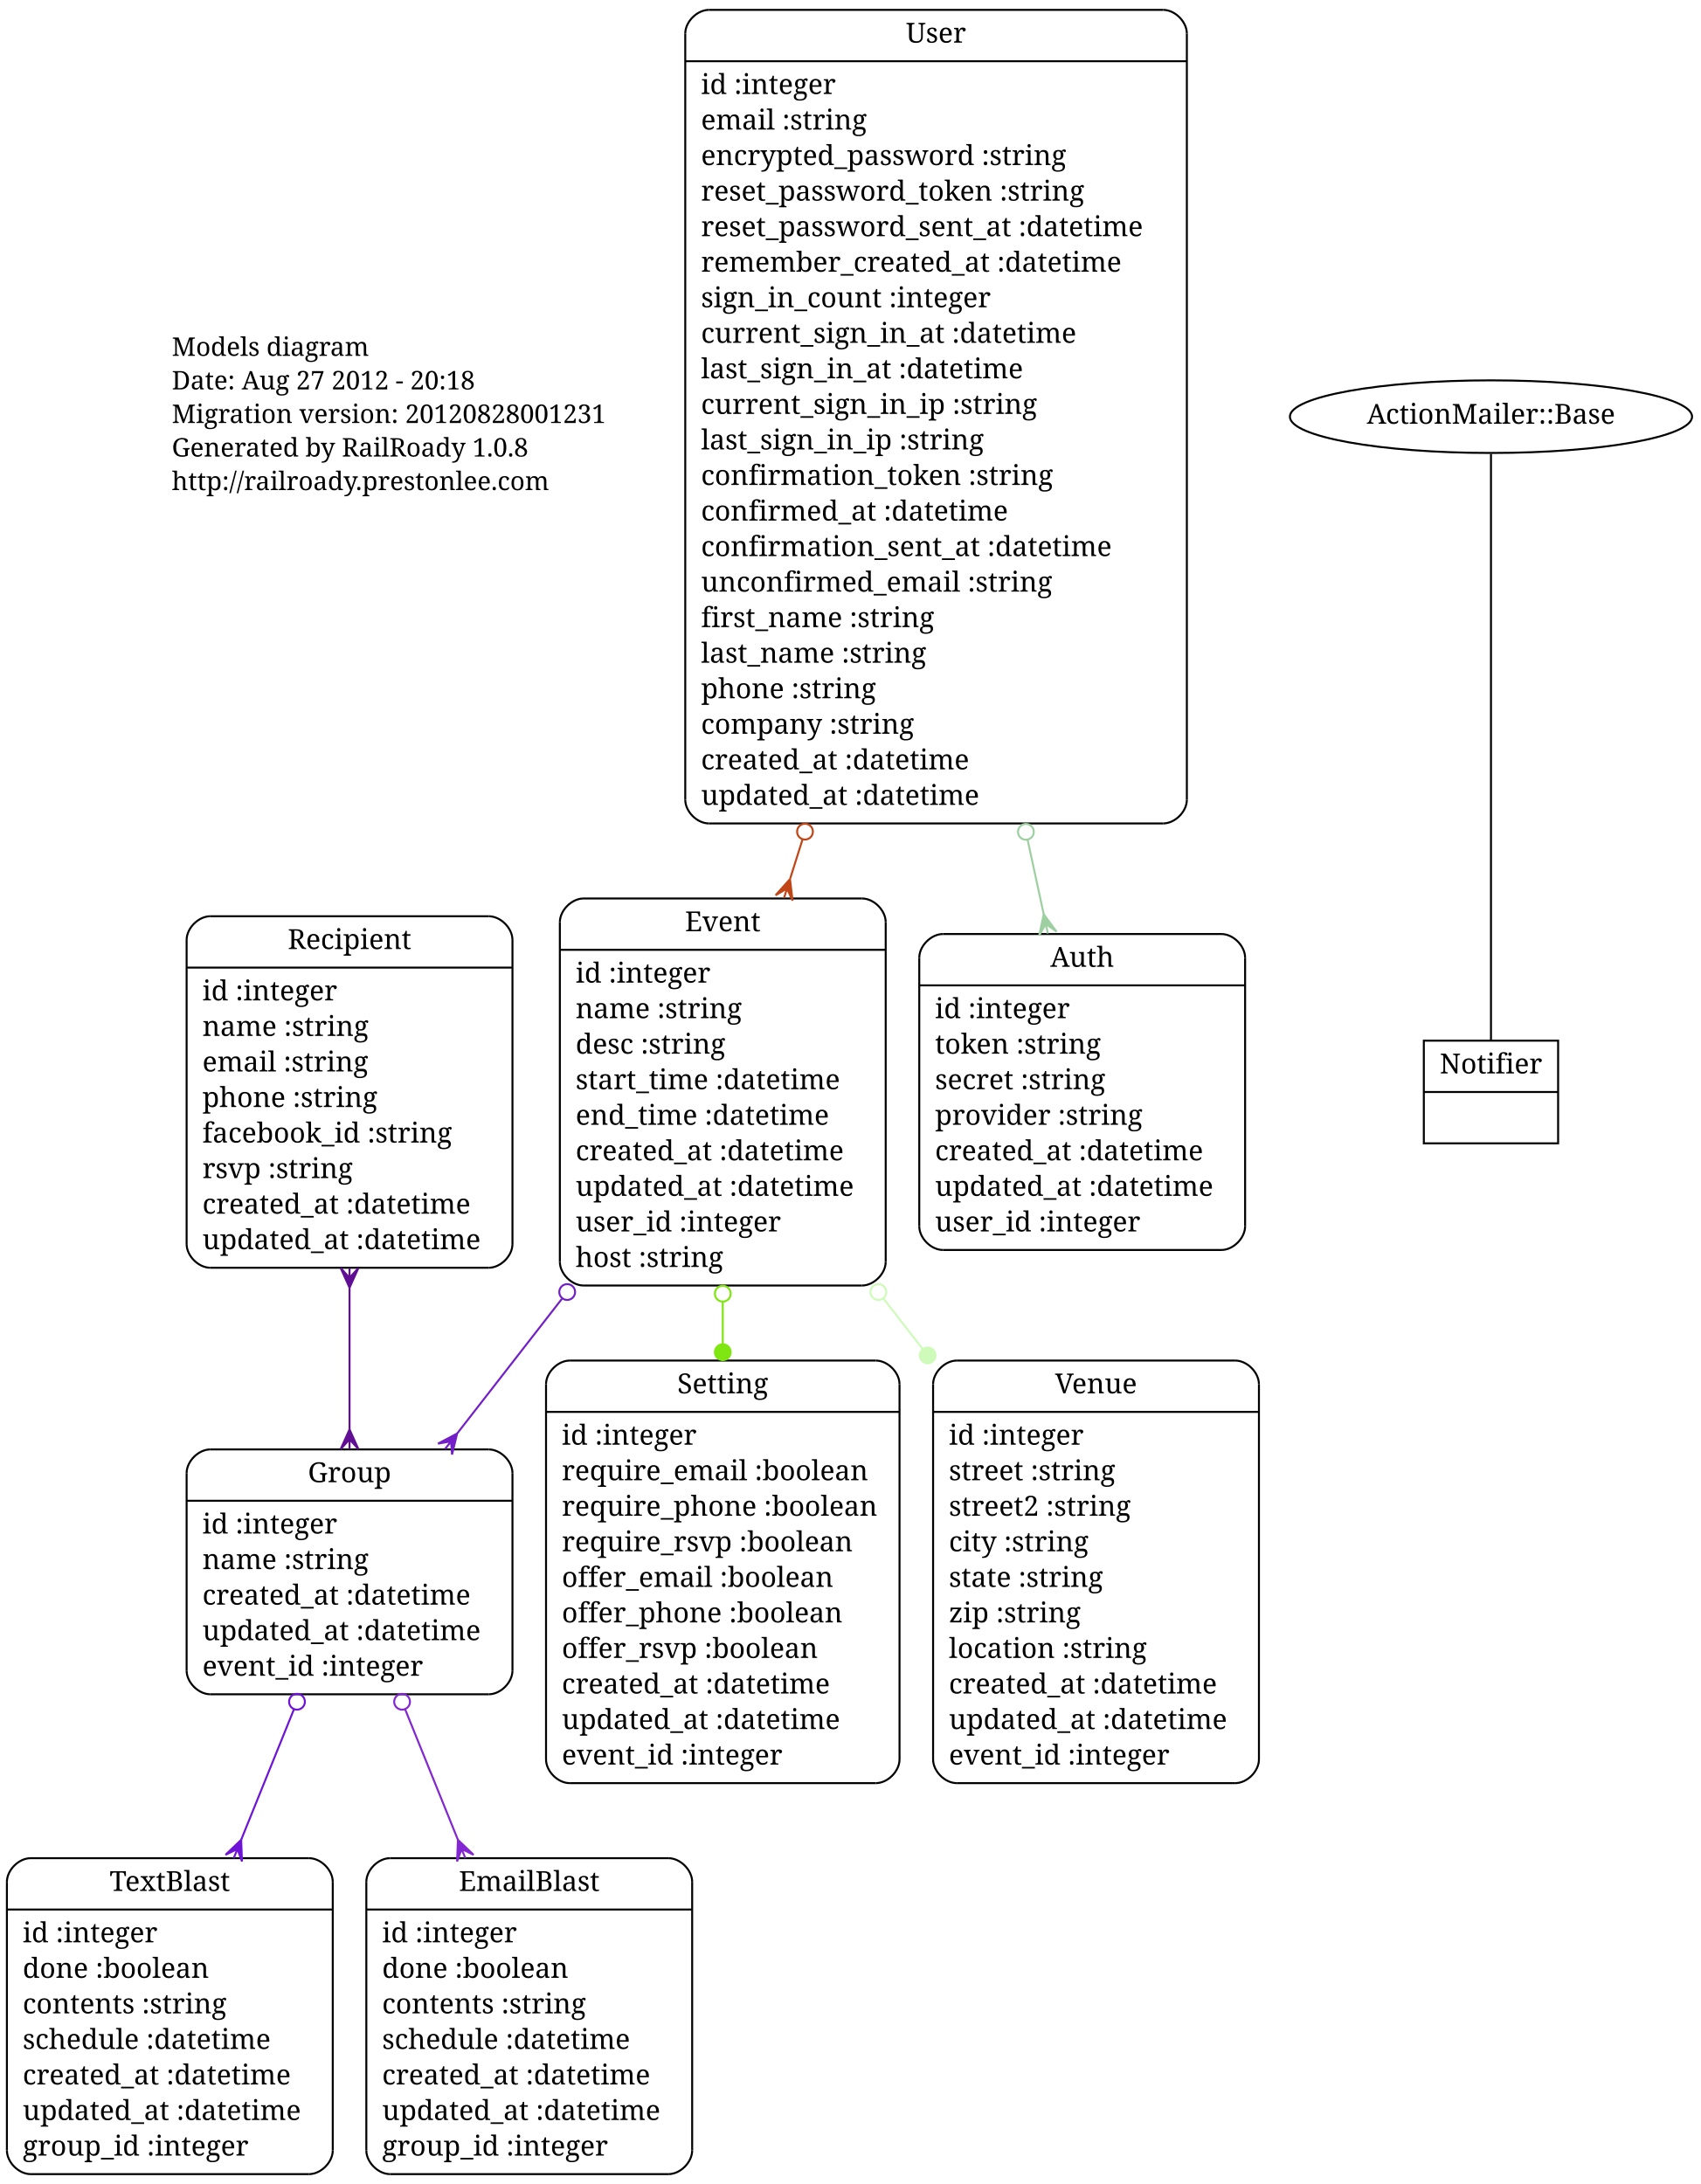
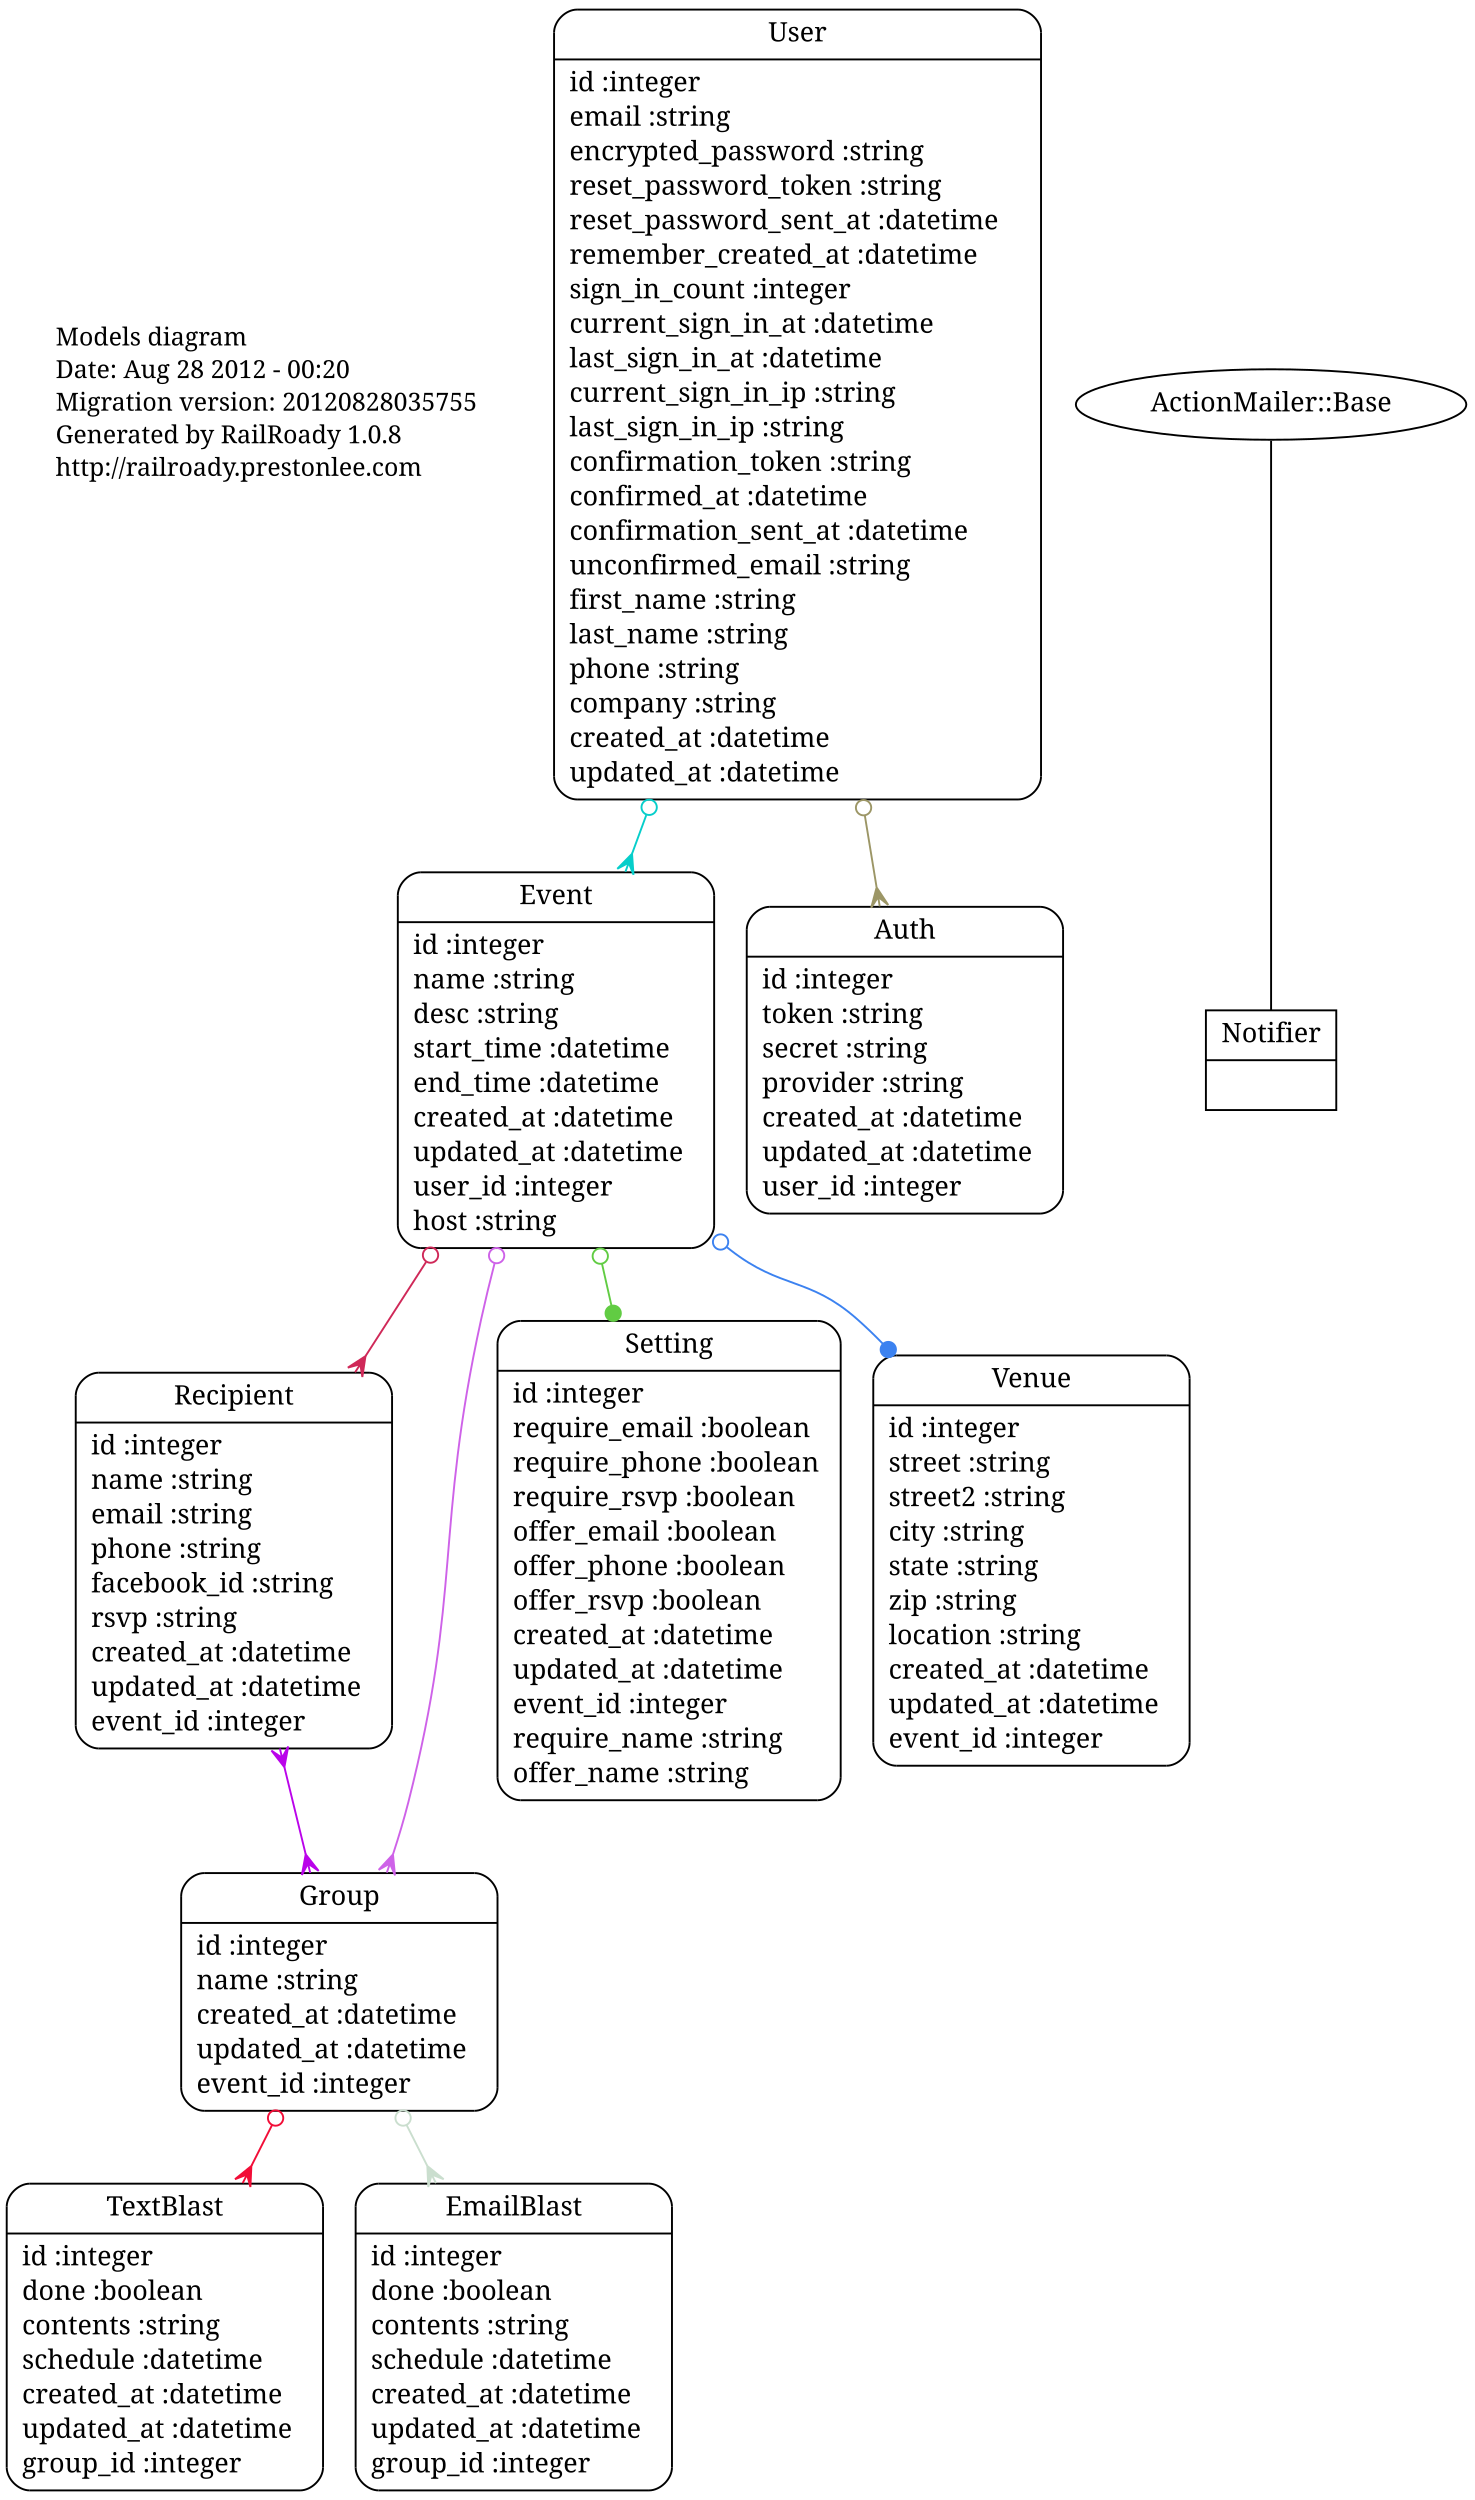
- <svg xmlns="http://www.w3.org/2000/svg" width="861pt" height="1106pt" viewBox="0.00 0.00 861.00 1106.00">
-   <g id="graph1" class="graph" transform="scale(1 1) rotate(0) translate(4 1102)">
-     <polygon fill="white" stroke="white" points="-4,5 -4,-1102 858,-1102 858,5 -4,5" />
+ <svg xmlns="http://www.w3.org/2000/svg" width="769pt" height="1304pt" viewBox="0.00 0.00 769.00 1304.00">
+   <g id="graph1" class="graph" transform="scale(1 1) rotate(0) translate(4 1300)">
+     <polygon fill="white" stroke="white" points="-4,5 -4,-1300 766,-1300 766,5 -4,5" />
    <g id="node1" class="node">
-       <text text-anchor="start" x="83" y="-921.8" font-family="Times Roman,serif" font-size="13.00">Models diagram</text>
-       <text text-anchor="start" x="83" y="-904.8" font-family="Times Roman,serif" font-size="13.00">Date: Aug 27 2012 - 20:18</text>
-       <text text-anchor="start" x="83" y="-887.8" font-family="Times Roman,serif" font-size="13.00">Migration version: 20120828001231</text>
-       <text text-anchor="start" x="83" y="-870.8" font-family="Times Roman,serif" font-size="13.00">Generated by RailRoady 1.0.8</text>
-       <text text-anchor="start" x="83" y="-853.8" font-family="Times Roman,serif" font-size="13.00">http://railroady.prestonlee.com</text>
+       <text text-anchor="start" x="25" y="-1119.8" font-family="Times Roman,serif" font-size="13.00">Models diagram</text>
+       <text text-anchor="start" x="25" y="-1102.8" font-family="Times Roman,serif" font-size="13.00">Date: Aug 28 2012 - 00:20</text>
+       <text text-anchor="start" x="25" y="-1085.8" font-family="Times Roman,serif" font-size="13.00">Migration version: 20120828035755</text>
+       <text text-anchor="start" x="25" y="-1068.8" font-family="Times Roman,serif" font-size="13.00">Generated by RailRoady 1.0.8</text>
+       <text text-anchor="start" x="25" y="-1051.8" font-family="Times Roman,serif" font-size="13.00">http://railroady.prestonlee.com</text>
    </g>
    <g id="node2" class="node">
-       <polyline fill="none" stroke="black" points="102.5,-460 243.5,-460 " />
-       <path fill="none" stroke="black" d="M243.5,-460C249.5,-460 255.5,-466 255.5,-472" />
-       <polyline fill="none" stroke="black" points="255.5,-472 255.5,-626 " />
-       <path fill="none" stroke="black" d="M255.5,-626C255.5,-632 249.5,-638 243.5,-638" />
-       <polyline fill="none" stroke="black" points="243.5,-638 102.5,-638 " />
-       <path fill="none" stroke="black" d="M102.5,-638C96.5,-638 90.5,-632 90.5,-626" />
-       <polyline fill="none" stroke="black" points="90.5,-626 90.5,-472 " />
-       <path fill="none" stroke="black" d="M90.5,-472C90.5,-466 96.5,-460 102.5,-460" />
-       <text text-anchor="middle" x="173" y="-621.4" font-family="Times Roman,serif" font-size="14.00">Recipient</text>
-       <polyline fill="none" stroke="black" points="90.5,-612 255.5,-612 " />
-       <text text-anchor="start" x="98.5" y="-595.4" font-family="Times Roman,serif" font-size="14.00">id :integer</text>
-       <text text-anchor="start" x="98.5" y="-577.4" font-family="Times Roman,serif" font-size="14.00">name :string</text>
-       <text text-anchor="start" x="98.5" y="-559.4" font-family="Times Roman,serif" font-size="14.00">email :string</text>
-       <text text-anchor="start" x="98.5" y="-541.4" font-family="Times Roman,serif" font-size="14.00">phone :string</text>
-       <text text-anchor="start" x="98.5" y="-523.4" font-family="Times Roman,serif" font-size="14.00">facebook_id :string</text>
-       <text text-anchor="start" x="98.5" y="-505.4" font-family="Times Roman,serif" font-size="14.00">rsvp :string</text>
-       <text text-anchor="start" x="98.5" y="-487.4" font-family="Times Roman,serif" font-size="14.00">created_at :datetime</text>
-       <text text-anchor="start" x="98.5" y="-469.4" font-family="Times Roman,serif" font-size="14.00">updated_at :datetime</text>
+       <polyline fill="none" stroke="black" points="47.5,-388 188.5,-388 " />
+       <path fill="none" stroke="black" d="M188.5,-388C194.5,-388 200.5,-394 200.5,-400" />
+       <polyline fill="none" stroke="black" points="200.5,-400 200.5,-572 " />
+       <path fill="none" stroke="black" d="M200.5,-572C200.5,-578 194.5,-584 188.5,-584" />
+       <polyline fill="none" stroke="black" points="188.5,-584 47.5,-584 " />
+       <path fill="none" stroke="black" d="M47.5,-584C41.5,-584 35.5,-578 35.5,-572" />
+       <polyline fill="none" stroke="black" points="35.5,-572 35.5,-400 " />
+       <path fill="none" stroke="black" d="M35.5,-400C35.5,-394 41.5,-388 47.5,-388" />
+       <text text-anchor="middle" x="118" y="-567.4" font-family="Times Roman,serif" font-size="14.00">Recipient</text>
+       <polyline fill="none" stroke="black" points="35.5,-558 200.5,-558 " />
+       <text text-anchor="start" x="43.5" y="-541.4" font-family="Times Roman,serif" font-size="14.00">id :integer</text>
+       <text text-anchor="start" x="43.5" y="-523.4" font-family="Times Roman,serif" font-size="14.00">name :string</text>
+       <text text-anchor="start" x="43.5" y="-505.4" font-family="Times Roman,serif" font-size="14.00">email :string</text>
+       <text text-anchor="start" x="43.5" y="-487.4" font-family="Times Roman,serif" font-size="14.00">phone :string</text>
+       <text text-anchor="start" x="43.5" y="-469.4" font-family="Times Roman,serif" font-size="14.00">facebook_id :string</text>
+       <text text-anchor="start" x="43.5" y="-451.4" font-family="Times Roman,serif" font-size="14.00">rsvp :string</text>
+       <text text-anchor="start" x="43.5" y="-433.4" font-family="Times Roman,serif" font-size="14.00">created_at :datetime</text>
+       <text text-anchor="start" x="43.5" y="-415.4" font-family="Times Roman,serif" font-size="14.00">updated_at :datetime</text>
+       <text text-anchor="start" x="43.5" y="-397.4" font-family="Times Roman,serif" font-size="14.00">event_id :integer</text>
    </g>
    <g id="node8" class="node">
-       <polyline fill="none" stroke="black" points="102.5,-244 243.5,-244 " />
-       <path fill="none" stroke="black" d="M243.5,-244C249.5,-244 255.5,-250 255.5,-256" />
-       <polyline fill="none" stroke="black" points="255.5,-256 255.5,-356 " />
-       <path fill="none" stroke="black" d="M255.5,-356C255.5,-362 249.5,-368 243.5,-368" />
-       <polyline fill="none" stroke="black" points="243.5,-368 102.5,-368 " />
-       <path fill="none" stroke="black" d="M102.5,-368C96.5,-368 90.5,-362 90.5,-356" />
-       <polyline fill="none" stroke="black" points="90.5,-356 90.5,-256 " />
-       <path fill="none" stroke="black" d="M90.5,-256C90.5,-250 96.5,-244 102.5,-244" />
-       <text text-anchor="middle" x="173" y="-351.4" font-family="Times Roman,serif" font-size="14.00">Group</text>
-       <polyline fill="none" stroke="black" points="90.5,-342 255.5,-342 " />
-       <text text-anchor="start" x="98.5" y="-325.4" font-family="Times Roman,serif" font-size="14.00">id :integer</text>
-       <text text-anchor="start" x="98.5" y="-307.4" font-family="Times Roman,serif" font-size="14.00">name :string</text>
-       <text text-anchor="start" x="98.5" y="-289.4" font-family="Times Roman,serif" font-size="14.00">created_at :datetime</text>
-       <text text-anchor="start" x="98.5" y="-271.4" font-family="Times Roman,serif" font-size="14.00">updated_at :datetime</text>
-       <text text-anchor="start" x="98.5" y="-253.4" font-family="Times Roman,serif" font-size="14.00">event_id :integer</text>
+       <polyline fill="none" stroke="black" points="102.5,-199 243.5,-199 " />
+       <path fill="none" stroke="black" d="M243.5,-199C249.5,-199 255.5,-205 255.5,-211" />
+       <polyline fill="none" stroke="black" points="255.5,-211 255.5,-311 " />
+       <path fill="none" stroke="black" d="M255.5,-311C255.5,-317 249.5,-323 243.5,-323" />
+       <polyline fill="none" stroke="black" points="243.5,-323 102.5,-323 " />
+       <path fill="none" stroke="black" d="M102.5,-323C96.5,-323 90.5,-317 90.5,-311" />
+       <polyline fill="none" stroke="black" points="90.5,-311 90.5,-211 " />
+       <path fill="none" stroke="black" d="M90.5,-211C90.5,-205 96.5,-199 102.5,-199" />
+       <text text-anchor="middle" x="173" y="-306.4" font-family="Times Roman,serif" font-size="14.00">Group</text>
+       <polyline fill="none" stroke="black" points="90.5,-297 255.5,-297 " />
+       <text text-anchor="start" x="98.5" y="-280.4" font-family="Times Roman,serif" font-size="14.00">id :integer</text>
+       <text text-anchor="start" x="98.5" y="-262.4" font-family="Times Roman,serif" font-size="14.00">name :string</text>
+       <text text-anchor="start" x="98.5" y="-244.4" font-family="Times Roman,serif" font-size="14.00">created_at :datetime</text>
+       <text text-anchor="start" x="98.5" y="-226.4" font-family="Times Roman,serif" font-size="14.00">updated_at :datetime</text>
+       <text text-anchor="start" x="98.5" y="-208.4" font-family="Times Roman,serif" font-size="14.00">event_id :integer</text>
    </g>
    <g id="edge2" class="edge">
-       <path fill="none" stroke="#600e94" d="M173,-449.801C173,-425.845 173,-400.691 173,-378.239" />
-       <polygon fill="#600e94" stroke="#600e94" points="173,-449.896 168.5,-459.896 173,-454.896 173,-459.896 173,-459.896 173,-459.896 173,-454.896 177.5,-459.896 173,-449.896 173,-449.896" />
-       <polygon fill="#600e94" stroke="#600e94" points="173,-378.128 177.5,-368.127 173,-373.128 173,-368.128 173,-368.128 173,-368.128 173,-373.128 168.5,-368.128 173,-378.128 173,-378.128" />
+       <path fill="none" stroke="#ba03ea" d="M144.371,-378.119C148.121,-362.777 151.9,-347.32 155.426,-332.892" />
+       <polygon fill="#ba03ea" stroke="#ba03ea" points="144.338,-378.252 137.593,-386.898 143.151,-383.109 141.964,-387.966 141.964,-387.966 141.964,-387.966 143.151,-383.109 146.335,-389.035 144.338,-378.252 144.338,-378.252" />
+       <polygon fill="#ba03ea" stroke="#ba03ea" points="155.45,-332.796 162.196,-324.151 156.637,-327.94 157.824,-323.083 157.824,-323.083 157.824,-323.083 156.637,-327.94 153.453,-322.014 155.45,-332.796 155.45,-332.796" />
    </g>
    <g id="node3" class="node">
-       <polyline fill="none" stroke="black" points="291.5,-451 432.5,-451 " />
-       <path fill="none" stroke="black" d="M432.5,-451C438.5,-451 444.5,-457 444.5,-463" />
-       <polyline fill="none" stroke="black" points="444.5,-463 444.5,-635 " />
-       <path fill="none" stroke="black" d="M444.5,-635C444.5,-641 438.5,-647 432.5,-647" />
-       <polyline fill="none" stroke="black" points="432.5,-647 291.5,-647 " />
-       <path fill="none" stroke="black" d="M291.5,-647C285.5,-647 279.5,-641 279.5,-635" />
-       <polyline fill="none" stroke="black" points="279.5,-635 279.5,-463 " />
-       <path fill="none" stroke="black" d="M279.5,-463C279.5,-457 285.5,-451 291.5,-451" />
-       <text text-anchor="middle" x="362" y="-630.4" font-family="Times Roman,serif" font-size="14.00">Event</text>
-       <polyline fill="none" stroke="black" points="279.5,-621 444.5,-621 " />
-       <text text-anchor="start" x="287.5" y="-604.4" font-family="Times Roman,serif" font-size="14.00">id :integer</text>
-       <text text-anchor="start" x="287.5" y="-586.4" font-family="Times Roman,serif" font-size="14.00">name :string</text>
-       <text text-anchor="start" x="287.5" y="-568.4" font-family="Times Roman,serif" font-size="14.00">desc :string</text>
-       <text text-anchor="start" x="287.5" y="-550.4" font-family="Times Roman,serif" font-size="14.00">start_time :datetime</text>
-       <text text-anchor="start" x="287.5" y="-532.4" font-family="Times Roman,serif" font-size="14.00">end_time :datetime</text>
-       <text text-anchor="start" x="287.5" y="-514.4" font-family="Times Roman,serif" font-size="14.00">created_at :datetime</text>
-       <text text-anchor="start" x="287.5" y="-496.4" font-family="Times Roman,serif" font-size="14.00">updated_at :datetime</text>
-       <text text-anchor="start" x="287.5" y="-478.4" font-family="Times Roman,serif" font-size="14.00">user_id :integer</text>
-       <text text-anchor="start" x="287.5" y="-460.4" font-family="Times Roman,serif" font-size="14.00">host :string</text>
+       <polyline fill="none" stroke="black" points="215.5,-649 356.5,-649 " />
+       <path fill="none" stroke="black" d="M356.5,-649C362.5,-649 368.5,-655 368.5,-661" />
+       <polyline fill="none" stroke="black" points="368.5,-661 368.5,-833 " />
+       <path fill="none" stroke="black" d="M368.5,-833C368.5,-839 362.5,-845 356.5,-845" />
+       <polyline fill="none" stroke="black" points="356.5,-845 215.5,-845 " />
+       <path fill="none" stroke="black" d="M215.5,-845C209.5,-845 203.5,-839 203.5,-833" />
+       <polyline fill="none" stroke="black" points="203.5,-833 203.5,-661 " />
+       <path fill="none" stroke="black" d="M203.5,-661C203.5,-655 209.5,-649 215.5,-649" />
+       <text text-anchor="middle" x="286" y="-828.4" font-family="Times Roman,serif" font-size="14.00">Event</text>
+       <polyline fill="none" stroke="black" points="203.5,-819 368.5,-819 " />
+       <text text-anchor="start" x="211.5" y="-802.4" font-family="Times Roman,serif" font-size="14.00">id :integer</text>
+       <text text-anchor="start" x="211.5" y="-784.4" font-family="Times Roman,serif" font-size="14.00">name :string</text>
+       <text text-anchor="start" x="211.5" y="-766.4" font-family="Times Roman,serif" font-size="14.00">desc :string</text>
+       <text text-anchor="start" x="211.5" y="-748.4" font-family="Times Roman,serif" font-size="14.00">start_time :datetime</text>
+       <text text-anchor="start" x="211.5" y="-730.4" font-family="Times Roman,serif" font-size="14.00">end_time :datetime</text>
+       <text text-anchor="start" x="211.5" y="-712.4" font-family="Times Roman,serif" font-size="14.00">created_at :datetime</text>
+       <text text-anchor="start" x="211.5" y="-694.4" font-family="Times Roman,serif" font-size="14.00">updated_at :datetime</text>
+       <text text-anchor="start" x="211.5" y="-676.4" font-family="Times Roman,serif" font-size="14.00">user_id :integer</text>
+       <text text-anchor="start" x="211.5" y="-658.4" font-family="Times Roman,serif" font-size="14.00">host :string</text>
+     </g>
+     <g id="edge10" class="edge">
+       <path fill="none" stroke="#cf2858" d="M218.244,-641.737C207.831,-625.559 197.071,-608.843 186.639,-592.636" />
+       <ellipse fill="none" stroke="#cf2858" cx="220.561" cy="-645.336" rx="4" ry="4" />
+       <polygon fill="#cf2858" stroke="#cf2858" points="186.63,-592.621 185.001,-581.777 183.923,-588.417 181.217,-584.212 181.217,-584.212 181.217,-584.212 183.923,-588.417 177.433,-586.648 186.63,-592.621 186.63,-592.621" />
    </g>
    <g id="edge4" class="edge">
-       <path fill="none" stroke="#721fc7" d="M280.559,-444.29C262.658,-421.275 244.121,-397.441 227.582,-376.176" />
-       <ellipse fill="none" stroke="#721fc7" cx="283.215" cy="-447.706" rx="4" ry="4" />
-       <polygon fill="#721fc7" stroke="#721fc7" points="227.486,-376.053 224.898,-365.397 224.416,-372.106 221.346,-368.16 221.346,-368.16 221.346,-368.16 224.416,-372.106 217.794,-370.922 227.486,-376.053 227.486,-376.053" />
+       <path fill="none" stroke="#ce62e8" d="M253.985,-641.105C251.454,-631.307 249.078,-621.496 247,-612 222.785,-501.352 236.937,-469.767 209,-360 206.747,-351.149 204.004,-341.984 201.046,-332.965" />
+       <ellipse fill="none" stroke="#ce62e8" cx="255.03" cy="-645.084" rx="4" ry="4" />
+       <polygon fill="#ce62e8" stroke="#ce62e8" points="200.967,-332.73 202.03,-321.816 199.367,-327.993 197.767,-323.256 197.767,-323.256 197.767,-323.256 199.367,-327.993 193.503,-324.697 200.967,-332.73 200.967,-332.73" />
    </g>
    <g id="node9" class="node">
-       <polyline fill="none" stroke="black" points="284.5,-199 439.5,-199 " />
-       <path fill="none" stroke="black" d="M439.5,-199C445.5,-199 451.5,-205 451.5,-211" />
-       <polyline fill="none" stroke="black" points="451.5,-211 451.5,-401 " />
-       <path fill="none" stroke="black" d="M451.5,-401C451.5,-407 445.5,-413 439.5,-413" />
-       <polyline fill="none" stroke="black" points="439.5,-413 284.5,-413 " />
-       <path fill="none" stroke="black" d="M284.5,-413C278.5,-413 272.5,-407 272.5,-401" />
-       <polyline fill="none" stroke="black" points="272.5,-401 272.5,-211 " />
-       <path fill="none" stroke="black" d="M272.5,-211C272.5,-205 278.5,-199 284.5,-199" />
-       <text text-anchor="middle" x="362" y="-396.4" font-family="Times Roman,serif" font-size="14.00">Setting</text>
-       <polyline fill="none" stroke="black" points="272.5,-387 451.5,-387 " />
-       <text text-anchor="start" x="280.5" y="-370.4" font-family="Times Roman,serif" font-size="14.00">id :integer</text>
-       <text text-anchor="start" x="280.5" y="-352.4" font-family="Times Roman,serif" font-size="14.00">require_email :boolean</text>
-       <text text-anchor="start" x="280.5" y="-334.4" font-family="Times Roman,serif" font-size="14.00">require_phone :boolean</text>
-       <text text-anchor="start" x="280.5" y="-316.4" font-family="Times Roman,serif" font-size="14.00">require_rsvp :boolean</text>
-       <text text-anchor="start" x="280.5" y="-298.4" font-family="Times Roman,serif" font-size="14.00">offer_email :boolean</text>
-       <text text-anchor="start" x="280.5" y="-280.4" font-family="Times Roman,serif" font-size="14.00">offer_phone :boolean</text>
-       <text text-anchor="start" x="280.5" y="-262.4" font-family="Times Roman,serif" font-size="14.00">offer_rsvp :boolean</text>
-       <text text-anchor="start" x="280.5" y="-244.4" font-family="Times Roman,serif" font-size="14.00">created_at :datetime</text>
-       <text text-anchor="start" x="280.5" y="-226.4" font-family="Times Roman,serif" font-size="14.00">updated_at :datetime</text>
-       <text text-anchor="start" x="280.5" y="-208.4" font-family="Times Roman,serif" font-size="14.00">event_id :integer</text>
+       <polyline fill="none" stroke="black" points="267.5,-361 422.5,-361 " />
+       <path fill="none" stroke="black" d="M422.5,-361C428.5,-361 434.5,-367 434.5,-373" />
+       <polyline fill="none" stroke="black" points="434.5,-373 434.5,-599 " />
+       <path fill="none" stroke="black" d="M434.5,-599C434.5,-605 428.5,-611 422.5,-611" />
+       <polyline fill="none" stroke="black" points="422.5,-611 267.5,-611 " />
+       <path fill="none" stroke="black" d="M267.5,-611C261.5,-611 255.5,-605 255.5,-599" />
+       <polyline fill="none" stroke="black" points="255.5,-599 255.5,-373 " />
+       <path fill="none" stroke="black" d="M255.5,-373C255.5,-367 261.5,-361 267.5,-361" />
+       <text text-anchor="middle" x="345" y="-594.4" font-family="Times Roman,serif" font-size="14.00">Setting</text>
+       <polyline fill="none" stroke="black" points="255.5,-585 434.5,-585 " />
+       <text text-anchor="start" x="263.5" y="-568.4" font-family="Times Roman,serif" font-size="14.00">id :integer</text>
+       <text text-anchor="start" x="263.5" y="-550.4" font-family="Times Roman,serif" font-size="14.00">require_email :boolean</text>
+       <text text-anchor="start" x="263.5" y="-532.4" font-family="Times Roman,serif" font-size="14.00">require_phone :boolean</text>
+       <text text-anchor="start" x="263.5" y="-514.4" font-family="Times Roman,serif" font-size="14.00">require_rsvp :boolean</text>
+       <text text-anchor="start" x="263.5" y="-496.4" font-family="Times Roman,serif" font-size="14.00">offer_email :boolean</text>
+       <text text-anchor="start" x="263.5" y="-478.4" font-family="Times Roman,serif" font-size="14.00">offer_phone :boolean</text>
+       <text text-anchor="start" x="263.5" y="-460.4" font-family="Times Roman,serif" font-size="14.00">offer_rsvp :boolean</text>
+       <text text-anchor="start" x="263.5" y="-442.4" font-family="Times Roman,serif" font-size="14.00">created_at :datetime</text>
+       <text text-anchor="start" x="263.5" y="-424.4" font-family="Times Roman,serif" font-size="14.00">updated_at :datetime</text>
+       <text text-anchor="start" x="263.5" y="-406.4" font-family="Times Roman,serif" font-size="14.00">event_id :integer</text>
+       <text text-anchor="start" x="263.5" y="-388.4" font-family="Times Roman,serif" font-size="14.00">require_name :string</text>
+       <text text-anchor="start" x="263.5" y="-370.4" font-family="Times Roman,serif" font-size="14.00">offer_name :string</text>
    </g>
    <g id="edge8" class="edge">
-       <path fill="none" stroke="#7fe612" d="M362,-442.695C362,-435.674 362,-428.584 362,-421.522" />
-       <ellipse fill="none" stroke="#7fe612" cx="362" cy="-446.863" rx="4" ry="4" />
-       <ellipse fill="#7fe612" stroke="#7fe612" cx="362" cy="-417.249" rx="4" ry="4" />
+       <path fill="none" stroke="#61cc43" d="M309.99,-640.877C311.618,-633.672 313.27,-626.365 314.924,-619.047" />
+       <ellipse fill="none" stroke="#61cc43" cx="309.103" cy="-644.797" rx="4" ry="4" />
+       <ellipse fill="#61cc43" stroke="#61cc43" cx="315.837" cy="-615.008" rx="4" ry="4" />
    </g>
    <g id="node10" class="node">
-       <polyline fill="none" stroke="black" points="480.5,-199 621.5,-199 " />
-       <path fill="none" stroke="black" d="M621.5,-199C627.5,-199 633.5,-205 633.5,-211" />
-       <polyline fill="none" stroke="black" points="633.5,-211 633.5,-401 " />
-       <path fill="none" stroke="black" d="M633.5,-401C633.5,-407 627.5,-413 621.5,-413" />
-       <polyline fill="none" stroke="black" points="621.5,-413 480.5,-413 " />
-       <path fill="none" stroke="black" d="M480.5,-413C474.5,-413 468.5,-407 468.5,-401" />
-       <polyline fill="none" stroke="black" points="468.5,-401 468.5,-211 " />
-       <path fill="none" stroke="black" d="M468.5,-211C468.5,-205 474.5,-199 480.5,-199" />
-       <text text-anchor="middle" x="551" y="-396.4" font-family="Times Roman,serif" font-size="14.00">Venue</text>
-       <polyline fill="none" stroke="black" points="468.5,-387 633.5,-387 " />
-       <text text-anchor="start" x="476.5" y="-370.4" font-family="Times Roman,serif" font-size="14.00">id :integer</text>
-       <text text-anchor="start" x="476.5" y="-352.4" font-family="Times Roman,serif" font-size="14.00">street :string</text>
-       <text text-anchor="start" x="476.5" y="-334.4" font-family="Times Roman,serif" font-size="14.00">street2 :string</text>
-       <text text-anchor="start" x="476.5" y="-316.4" font-family="Times Roman,serif" font-size="14.00">city :string</text>
-       <text text-anchor="start" x="476.5" y="-298.4" font-family="Times Roman,serif" font-size="14.00">state :string</text>
-       <text text-anchor="start" x="476.5" y="-280.4" font-family="Times Roman,serif" font-size="14.00">zip :string</text>
-       <text text-anchor="start" x="476.5" y="-262.4" font-family="Times Roman,serif" font-size="14.00">location :string</text>
-       <text text-anchor="start" x="476.5" y="-244.4" font-family="Times Roman,serif" font-size="14.00">created_at :datetime</text>
-       <text text-anchor="start" x="476.5" y="-226.4" font-family="Times Roman,serif" font-size="14.00">updated_at :datetime</text>
-       <text text-anchor="start" x="476.5" y="-208.4" font-family="Times Roman,serif" font-size="14.00">event_id :integer</text>
+       <polyline fill="none" stroke="black" points="463.5,-379 604.5,-379 " />
+       <path fill="none" stroke="black" d="M604.5,-379C610.5,-379 616.5,-385 616.5,-391" />
+       <polyline fill="none" stroke="black" points="616.5,-391 616.5,-581 " />
+       <path fill="none" stroke="black" d="M616.5,-581C616.5,-587 610.5,-593 604.5,-593" />
+       <polyline fill="none" stroke="black" points="604.5,-593 463.5,-593 " />
+       <path fill="none" stroke="black" d="M463.5,-593C457.5,-593 451.5,-587 451.5,-581" />
+       <polyline fill="none" stroke="black" points="451.5,-581 451.5,-391 " />
+       <path fill="none" stroke="black" d="M451.5,-391C451.5,-385 457.5,-379 463.5,-379" />
+       <text text-anchor="middle" x="534" y="-576.4" font-family="Times Roman,serif" font-size="14.00">Venue</text>
+       <polyline fill="none" stroke="black" points="451.5,-567 616.5,-567 " />
+       <text text-anchor="start" x="459.5" y="-550.4" font-family="Times Roman,serif" font-size="14.00">id :integer</text>
+       <text text-anchor="start" x="459.5" y="-532.4" font-family="Times Roman,serif" font-size="14.00">street :string</text>
+       <text text-anchor="start" x="459.5" y="-514.4" font-family="Times Roman,serif" font-size="14.00">street2 :string</text>
+       <text text-anchor="start" x="459.5" y="-496.4" font-family="Times Roman,serif" font-size="14.00">city :string</text>
+       <text text-anchor="start" x="459.5" y="-478.4" font-family="Times Roman,serif" font-size="14.00">state :string</text>
+       <text text-anchor="start" x="459.5" y="-460.4" font-family="Times Roman,serif" font-size="14.00">zip :string</text>
+       <text text-anchor="start" x="459.5" y="-442.4" font-family="Times Roman,serif" font-size="14.00">location :string</text>
+       <text text-anchor="start" x="459.5" y="-424.4" font-family="Times Roman,serif" font-size="14.00">created_at :datetime</text>
+       <text text-anchor="start" x="459.5" y="-406.4" font-family="Times Roman,serif" font-size="14.00">updated_at :datetime</text>
+       <text text-anchor="start" x="459.5" y="-388.4" font-family="Times Roman,serif" font-size="14.00">event_id :integer</text>
    </g>
    <g id="edge6" class="edge">
-       <path fill="none" stroke="#cefbba" d="M443.422,-444.315C449.965,-435.902 456.594,-427.379 463.18,-418.912" />
-       <ellipse fill="none" stroke="#cefbba" cx="440.785" cy="-447.706" rx="4" ry="4" />
-       <ellipse fill="#cefbba" stroke="#cefbba" cx="465.749" cy="-415.608" rx="4" ry="4" />
+       <path fill="none" stroke="#3c82f0" d="M375.191,-649.427C375.793,-648.948 376.396,-648.472 377,-648 403.326,-627.424 417.931,-634.091 443,-612 447.626,-607.923 452.152,-603.571 456.557,-599.023" />
+       <ellipse fill="none" stroke="#3c82f0" cx="371.853" cy="-652.173" rx="4" ry="4" />
+       <ellipse fill="#3c82f0" stroke="#3c82f0" cx="459.331" cy="-596.078" rx="4" ry="4" />
    </g>
    <g id="node4" class="node">
      <polyline fill="none" stroke="black" points="11.5,-1 152.5,-1 " />
      <path fill="none" stroke="black" d="M152.5,-1C158.5,-1 164.5,-7 164.5,-13" />
      <polyline fill="none" stroke="black" points="164.5,-13 164.5,-149 " />
      <path fill="none" stroke="black" d="M164.5,-149C164.5,-155 158.5,-161 152.5,-161" />
      <polyline fill="none" stroke="black" points="152.5,-161 11.5,-161 " />
      <path fill="none" stroke="black" d="M11.5,-161C5.5,-161 -0.5,-155 -0.5,-149" />
      <polyline fill="none" stroke="black" points="-0.5,-149 -0.5,-13 " />
      <path fill="none" stroke="black" d="M-0.5,-13C-0.5,-7 5.5,-1 11.5,-1" />
      <text text-anchor="middle" x="82" y="-144.4" font-family="Times Roman,serif" font-size="14.00">TextBlast</text>
      <polyline fill="none" stroke="black" points="-0.5,-135 164.5,-135 " />
      <text text-anchor="start" x="7.5" y="-118.4" font-family="Times Roman,serif" font-size="14.00">id :integer</text>
      <text text-anchor="start" x="7.5" y="-100.4" font-family="Times Roman,serif" font-size="14.00">done :boolean</text>
      <text text-anchor="start" x="7.5" y="-82.4" font-family="Times Roman,serif" font-size="14.00">contents :string</text>
      <text text-anchor="start" x="7.5" y="-64.4" font-family="Times Roman,serif" font-size="14.00">schedule :datetime</text>
      <text text-anchor="start" x="7.5" y="-46.4" font-family="Times Roman,serif" font-size="14.00">created_at :datetime</text>
      <text text-anchor="start" x="7.5" y="-28.4" font-family="Times Roman,serif" font-size="14.00">updated_at :datetime</text>
      <text text-anchor="start" x="7.5" y="-10.4" font-family="Times Roman,serif" font-size="14.00">group_id :integer</text>
    </g>
    <g id="node5" class="node">
-       <polyline fill="none" stroke="black" points="355,-685 585,-685 " />
-       <path fill="none" stroke="black" d="M585,-685C591,-685 597,-691 597,-697" />
-       <polyline fill="none" stroke="black" points="597,-697 597,-1085 " />
-       <path fill="none" stroke="black" d="M597,-1085C597,-1091 591,-1097 585,-1097" />
-       <polyline fill="none" stroke="black" points="585,-1097 355,-1097 " />
-       <path fill="none" stroke="black" d="M355,-1097C349,-1097 343,-1091 343,-1085" />
-       <polyline fill="none" stroke="black" points="343,-1085 343,-697 " />
-       <path fill="none" stroke="black" d="M343,-697C343,-691 349,-685 355,-685" />
-       <text text-anchor="middle" x="470" y="-1080.4" font-family="Times Roman,serif" font-size="14.00">User</text>
-       <polyline fill="none" stroke="black" points="343,-1071 597,-1071 " />
-       <text text-anchor="start" x="351" y="-1054.4" font-family="Times Roman,serif" font-size="14.00">id :integer</text>
-       <text text-anchor="start" x="351" y="-1036.4" font-family="Times Roman,serif" font-size="14.00">email :string</text>
-       <text text-anchor="start" x="351" y="-1018.4" font-family="Times Roman,serif" font-size="14.00">encrypted_password :string</text>
-       <text text-anchor="start" x="351" y="-1000.4" font-family="Times Roman,serif" font-size="14.00">reset_password_token :string</text>
-       <text text-anchor="start" x="351" y="-982.4" font-family="Times Roman,serif" font-size="14.00">reset_password_sent_at :datetime</text>
-       <text text-anchor="start" x="351" y="-964.4" font-family="Times Roman,serif" font-size="14.00">remember_created_at :datetime</text>
-       <text text-anchor="start" x="351" y="-946.4" font-family="Times Roman,serif" font-size="14.00">sign_in_count :integer</text>
-       <text text-anchor="start" x="351" y="-928.4" font-family="Times Roman,serif" font-size="14.00">current_sign_in_at :datetime</text>
-       <text text-anchor="start" x="351" y="-910.4" font-family="Times Roman,serif" font-size="14.00">last_sign_in_at :datetime</text>
-       <text text-anchor="start" x="351" y="-892.4" font-family="Times Roman,serif" font-size="14.00">current_sign_in_ip :string</text>
-       <text text-anchor="start" x="351" y="-874.4" font-family="Times Roman,serif" font-size="14.00">last_sign_in_ip :string</text>
-       <text text-anchor="start" x="351" y="-856.4" font-family="Times Roman,serif" font-size="14.00">confirmation_token :string</text>
-       <text text-anchor="start" x="351" y="-838.4" font-family="Times Roman,serif" font-size="14.00">confirmed_at :datetime</text>
-       <text text-anchor="start" x="351" y="-820.4" font-family="Times Roman,serif" font-size="14.00">confirmation_sent_at :datetime</text>
-       <text text-anchor="start" x="351" y="-802.4" font-family="Times Roman,serif" font-size="14.00">unconfirmed_email :string</text>
-       <text text-anchor="start" x="351" y="-784.4" font-family="Times Roman,serif" font-size="14.00">first_name :string</text>
-       <text text-anchor="start" x="351" y="-766.4" font-family="Times Roman,serif" font-size="14.00">last_name :string</text>
-       <text text-anchor="start" x="351" y="-748.4" font-family="Times Roman,serif" font-size="14.00">phone :string</text>
-       <text text-anchor="start" x="351" y="-730.4" font-family="Times Roman,serif" font-size="14.00">company :string</text>
-       <text text-anchor="start" x="351" y="-712.4" font-family="Times Roman,serif" font-size="14.00">created_at :datetime</text>
-       <text text-anchor="start" x="351" y="-694.4" font-family="Times Roman,serif" font-size="14.00">updated_at :datetime</text>
+       <polyline fill="none" stroke="black" points="297,-883 527,-883 " />
+       <path fill="none" stroke="black" d="M527,-883C533,-883 539,-889 539,-895" />
+       <polyline fill="none" stroke="black" points="539,-895 539,-1283 " />
+       <path fill="none" stroke="black" d="M539,-1283C539,-1289 533,-1295 527,-1295" />
+       <polyline fill="none" stroke="black" points="527,-1295 297,-1295 " />
+       <path fill="none" stroke="black" d="M297,-1295C291,-1295 285,-1289 285,-1283" />
+       <polyline fill="none" stroke="black" points="285,-1283 285,-895 " />
+       <path fill="none" stroke="black" d="M285,-895C285,-889 291,-883 297,-883" />
+       <text text-anchor="middle" x="412" y="-1278.4" font-family="Times Roman,serif" font-size="14.00">User</text>
+       <polyline fill="none" stroke="black" points="285,-1269 539,-1269 " />
+       <text text-anchor="start" x="293" y="-1252.4" font-family="Times Roman,serif" font-size="14.00">id :integer</text>
+       <text text-anchor="start" x="293" y="-1234.4" font-family="Times Roman,serif" font-size="14.00">email :string</text>
+       <text text-anchor="start" x="293" y="-1216.4" font-family="Times Roman,serif" font-size="14.00">encrypted_password :string</text>
+       <text text-anchor="start" x="293" y="-1198.4" font-family="Times Roman,serif" font-size="14.00">reset_password_token :string</text>
+       <text text-anchor="start" x="293" y="-1180.4" font-family="Times Roman,serif" font-size="14.00">reset_password_sent_at :datetime</text>
+       <text text-anchor="start" x="293" y="-1162.4" font-family="Times Roman,serif" font-size="14.00">remember_created_at :datetime</text>
+       <text text-anchor="start" x="293" y="-1144.4" font-family="Times Roman,serif" font-size="14.00">sign_in_count :integer</text>
+       <text text-anchor="start" x="293" y="-1126.4" font-family="Times Roman,serif" font-size="14.00">current_sign_in_at :datetime</text>
+       <text text-anchor="start" x="293" y="-1108.4" font-family="Times Roman,serif" font-size="14.00">last_sign_in_at :datetime</text>
+       <text text-anchor="start" x="293" y="-1090.4" font-family="Times Roman,serif" font-size="14.00">current_sign_in_ip :string</text>
+       <text text-anchor="start" x="293" y="-1072.4" font-family="Times Roman,serif" font-size="14.00">last_sign_in_ip :string</text>
+       <text text-anchor="start" x="293" y="-1054.4" font-family="Times Roman,serif" font-size="14.00">confirmation_token :string</text>
+       <text text-anchor="start" x="293" y="-1036.4" font-family="Times Roman,serif" font-size="14.00">confirmed_at :datetime</text>
+       <text text-anchor="start" x="293" y="-1018.4" font-family="Times Roman,serif" font-size="14.00">confirmation_sent_at :datetime</text>
+       <text text-anchor="start" x="293" y="-1000.4" font-family="Times Roman,serif" font-size="14.00">unconfirmed_email :string</text>
+       <text text-anchor="start" x="293" y="-982.4" font-family="Times Roman,serif" font-size="14.00">first_name :string</text>
+       <text text-anchor="start" x="293" y="-964.4" font-family="Times Roman,serif" font-size="14.00">last_name :string</text>
+       <text text-anchor="start" x="293" y="-946.4" font-family="Times Roman,serif" font-size="14.00">phone :string</text>
+       <text text-anchor="start" x="293" y="-928.4" font-family="Times Roman,serif" font-size="14.00">company :string</text>
+       <text text-anchor="start" x="293" y="-910.4" font-family="Times Roman,serif" font-size="14.00">created_at :datetime</text>
+       <text text-anchor="start" x="293" y="-892.4" font-family="Times Roman,serif" font-size="14.00">updated_at :datetime</text>
+     </g>
+     <g id="edge14" class="edge">
+       <path fill="none" stroke="#06ceca" d="M333.111,-874.873C330.604,-868.067 328.132,-861.359 325.714,-854.795" />
+       <ellipse fill="none" stroke="#06ceca" cx="334.597" cy="-878.905" rx="4" ry="4" />
+       <polygon fill="#06ceca" stroke="#06ceca" points="325.668,-854.671 326.434,-843.731 323.94,-849.979 322.211,-845.287 322.211,-845.287 322.211,-845.287 323.94,-849.979 317.989,-846.843 325.668,-854.671 325.668,-854.671" />
+     </g>
+     <g id="node7" class="node">
+       <polyline fill="none" stroke="black" points="397.5,-667 538.5,-667 " />
+       <path fill="none" stroke="black" d="M538.5,-667C544.5,-667 550.5,-673 550.5,-679" />
+       <polyline fill="none" stroke="black" points="550.5,-679 550.5,-815 " />
+       <path fill="none" stroke="black" d="M550.5,-815C550.5,-821 544.5,-827 538.5,-827" />
+       <polyline fill="none" stroke="black" points="538.5,-827 397.5,-827 " />
+       <path fill="none" stroke="black" d="M397.5,-827C391.5,-827 385.5,-821 385.5,-815" />
+       <polyline fill="none" stroke="black" points="385.5,-815 385.5,-679 " />
+       <path fill="none" stroke="black" d="M385.5,-679C385.5,-673 391.5,-667 397.5,-667" />
+       <text text-anchor="middle" x="468" y="-810.4" font-family="Times Roman,serif" font-size="14.00">Auth</text>
+       <polyline fill="none" stroke="black" points="385.5,-801 550.5,-801 " />
+       <text text-anchor="start" x="393.5" y="-784.4" font-family="Times Roman,serif" font-size="14.00">id :integer</text>
+       <text text-anchor="start" x="393.5" y="-766.4" font-family="Times Roman,serif" font-size="14.00">token :string</text>
+       <text text-anchor="start" x="393.5" y="-748.4" font-family="Times Roman,serif" font-size="14.00">secret :string</text>
+       <text text-anchor="start" x="393.5" y="-730.4" font-family="Times Roman,serif" font-size="14.00">provider :string</text>
+       <text text-anchor="start" x="393.5" y="-712.4" font-family="Times Roman,serif" font-size="14.00">created_at :datetime</text>
+       <text text-anchor="start" x="393.5" y="-694.4" font-family="Times Roman,serif" font-size="14.00">updated_at :datetime</text>
+       <text text-anchor="start" x="393.5" y="-676.4" font-family="Times Roman,serif" font-size="14.00">user_id :integer</text>
    </g>
    <g id="edge12" class="edge">
-       <path fill="none" stroke="#c04517" d="M402.381,-676.873C400.282,-670.225 398.212,-663.671 396.185,-657.253" />
-       <ellipse fill="none" stroke="#c04517" cx="403.635" cy="-680.844" rx="4" ry="4" />
-       <polygon fill="#c04517" stroke="#c04517" points="396.049,-656.823 397.329,-645.932 394.544,-652.055 393.038,-647.287 393.038,-647.287 393.038,-647.287 394.544,-652.055 388.747,-648.642 396.049,-656.823 396.049,-656.823" />
-     </g>
-     <g id="node7" class="node">
-       <polyline fill="none" stroke="black" points="473.5,-469 614.5,-469 " />
-       <path fill="none" stroke="black" d="M614.5,-469C620.5,-469 626.5,-475 626.5,-481" />
-       <polyline fill="none" stroke="black" points="626.5,-481 626.5,-617 " />
-       <path fill="none" stroke="black" d="M626.5,-617C626.5,-623 620.5,-629 614.5,-629" />
-       <polyline fill="none" stroke="black" points="614.5,-629 473.5,-629 " />
-       <path fill="none" stroke="black" d="M473.5,-629C467.5,-629 461.5,-623 461.5,-617" />
-       <polyline fill="none" stroke="black" points="461.5,-617 461.5,-481 " />
-       <path fill="none" stroke="black" d="M461.5,-481C461.5,-475 467.5,-469 473.5,-469" />
-       <text text-anchor="middle" x="544" y="-612.4" font-family="Times Roman,serif" font-size="14.00">Auth</text>
-       <polyline fill="none" stroke="black" points="461.5,-603 626.5,-603 " />
-       <text text-anchor="start" x="469.5" y="-586.4" font-family="Times Roman,serif" font-size="14.00">id :integer</text>
-       <text text-anchor="start" x="469.5" y="-568.4" font-family="Times Roman,serif" font-size="14.00">token :string</text>
-       <text text-anchor="start" x="469.5" y="-550.4" font-family="Times Roman,serif" font-size="14.00">secret :string</text>
-       <text text-anchor="start" x="469.5" y="-532.4" font-family="Times Roman,serif" font-size="14.00">provider :string</text>
-       <text text-anchor="start" x="469.5" y="-514.4" font-family="Times Roman,serif" font-size="14.00">created_at :datetime</text>
-       <text text-anchor="start" x="469.5" y="-496.4" font-family="Times Roman,serif" font-size="14.00">updated_at :datetime</text>
-       <text text-anchor="start" x="469.5" y="-478.4" font-family="Times Roman,serif" font-size="14.00">user_id :integer</text>
-     </g>
-     <g id="edge10" class="edge">
-       <path fill="none" stroke="#9ecfa1" d="M516.415,-676.487C519.214,-663.551 521.936,-650.972 524.511,-639.072" />
-       <ellipse fill="none" stroke="#9ecfa1" cx="515.493" cy="-680.749" rx="4" ry="4" />
-       <polygon fill="#9ecfa1" stroke="#9ecfa1" points="524.523,-639.017 531.036,-630.195 525.58,-634.13 526.638,-629.243 526.638,-629.243 526.638,-629.243 525.58,-634.13 522.239,-628.291 524.523,-639.017 524.523,-639.017" />
+       <path fill="none" stroke="#9c9666" d="M447.125,-874.487C449.222,-861.681 451.262,-849.223 453.193,-837.429" />
+       <ellipse fill="none" stroke="#9c9666" cx="446.433" cy="-878.711" rx="4" ry="4" />
+       <polygon fill="#9c9666" stroke="#9c9666" points="453.245,-837.111 459.302,-827.97 454.053,-832.177 454.861,-827.243 454.861,-827.243 454.861,-827.243 454.053,-832.177 450.42,-826.516 453.245,-837.111 453.245,-837.111" />
    </g>
    <g id="node6" class="node">
-       <polygon fill="none" stroke="black" points="717,-523 717,-575 785,-575 785,-523 717,-523" />
-       <text text-anchor="middle" x="751" y="-558.4" font-family="Times Roman,serif" font-size="14.00">Notifier</text>
-       <polyline fill="none" stroke="black" points="717,-549 785,-549 " />
-       <text text-anchor="middle" x="751" y="-532.4" font-family="Times Roman,serif" font-size="14.00"> </text>
-     </g>
-     <g id="edge16" class="edge">
-       <path fill="none" stroke="#6d14d6" d="M144.808,-236.296C136.373,-215.439 127.005,-192.276 118.133,-170.341" />
-       <ellipse fill="none" stroke="#6d14d6" cx="146.393" cy="-240.214" rx="4" ry="4" />
-       <polygon fill="#6d14d6" stroke="#6d14d6" points="118.115,-170.296 118.538,-159.338 116.241,-165.661 114.366,-161.026 114.366,-161.026 114.366,-161.026 116.241,-165.661 110.194,-162.713 118.115,-170.296 118.115,-170.296" />
+       <polygon fill="none" stroke="black" points="625,-721 625,-773 693,-773 693,-721 625,-721" />
+       <text text-anchor="middle" x="659" y="-756.4" font-family="Times Roman,serif" font-size="14.00">Notifier</text>
+       <polyline fill="none" stroke="black" points="625,-747 693,-747 " />
+       <text text-anchor="middle" x="659" y="-730.4" font-family="Times Roman,serif" font-size="14.00"> </text>
+     </g>
+     <g id="edge18" class="edge">
+       <path fill="none" stroke="#f20d37" d="M137.934,-191.639C134.403,-184.655 130.784,-177.495 127.167,-170.341" />
+       <ellipse fill="none" stroke="#f20d37" cx="139.751" cy="-195.232" rx="4" ry="4" />
+       <polygon fill="#f20d37" stroke="#f20d37" points="127.106,-170.22 126.61,-159.265 124.85,-165.758 122.594,-161.295 122.594,-161.295 122.594,-161.295 124.85,-165.758 118.578,-163.326 127.106,-170.22 127.106,-170.22" />
    </g>
    <g id="node11" class="node">
      <polyline fill="none" stroke="black" points="193.5,-1 334.5,-1 " />
      <path fill="none" stroke="black" d="M334.5,-1C340.5,-1 346.5,-7 346.5,-13" />
      <polyline fill="none" stroke="black" points="346.5,-13 346.5,-149 " />
      <path fill="none" stroke="black" d="M346.5,-149C346.5,-155 340.5,-161 334.5,-161" />
      <polyline fill="none" stroke="black" points="334.5,-161 193.5,-161 " />
      <path fill="none" stroke="black" d="M193.5,-161C187.5,-161 181.5,-155 181.5,-149" />
      <polyline fill="none" stroke="black" points="181.5,-149 181.5,-13 " />
      <path fill="none" stroke="black" d="M181.5,-13C181.5,-7 187.5,-1 193.5,-1" />
      <text text-anchor="middle" x="264" y="-144.4" font-family="Times Roman,serif" font-size="14.00">EmailBlast</text>
      <polyline fill="none" stroke="black" points="181.5,-135 346.5,-135 " />
      <text text-anchor="start" x="189.5" y="-118.4" font-family="Times Roman,serif" font-size="14.00">id :integer</text>
      <text text-anchor="start" x="189.5" y="-100.4" font-family="Times Roman,serif" font-size="14.00">done :boolean</text>
      <text text-anchor="start" x="189.5" y="-82.4" font-family="Times Roman,serif" font-size="14.00">contents :string</text>
      <text text-anchor="start" x="189.5" y="-64.4" font-family="Times Roman,serif" font-size="14.00">schedule :datetime</text>
      <text text-anchor="start" x="189.5" y="-46.4" font-family="Times Roman,serif" font-size="14.00">created_at :datetime</text>
      <text text-anchor="start" x="189.5" y="-28.4" font-family="Times Roman,serif" font-size="14.00">updated_at :datetime</text>
      <text text-anchor="start" x="189.5" y="-10.4" font-family="Times Roman,serif" font-size="14.00">group_id :integer</text>
    </g>
-     <g id="edge18" class="edge">
-       <path fill="none" stroke="#8227d1" d="M201.192,-236.296C209.627,-215.439 218.995,-192.276 227.867,-170.341" />
-       <ellipse fill="none" stroke="#8227d1" cx="199.607" cy="-240.214" rx="4" ry="4" />
-       <polygon fill="#8227d1" stroke="#8227d1" points="227.885,-170.296 235.806,-162.713 229.759,-165.661 231.634,-161.026 231.634,-161.026 231.634,-161.026 229.759,-165.661 227.462,-159.338 227.885,-170.296 227.885,-170.296" />
-     </g>
-     <g id="node18" class="node">
-       <ellipse fill="none" stroke="black" cx="751" cy="-891" rx="101.823" ry="18.385" />
-       <text text-anchor="middle" x="751" y="-887.4" font-family="Times Roman,serif" font-size="14.00">ActionMailer::Base</text>
-     </g>
-     <g id="edge14" class="edge">
-       <path fill="none" stroke="black" d="M751,-872.125C751,-814.572 751,-641.203 751,-575.042" />
+     <g id="edge20" class="edge">
+       <path fill="none" stroke="#cadece" d="M208.066,-191.639C211.597,-184.655 215.216,-177.495 218.833,-170.341" />
+       <ellipse fill="none" stroke="#cadece" cx="206.249" cy="-195.232" rx="4" ry="4" />
+       <polygon fill="#cadece" stroke="#cadece" points="218.894,-170.22 227.422,-163.326 221.15,-165.758 223.406,-161.295 223.406,-161.295 223.406,-161.295 221.15,-165.758 219.39,-159.265 218.894,-170.22 218.894,-170.22" />
+     </g>
+     <g id="node19" class="node">
+       <ellipse fill="none" stroke="black" cx="659" cy="-1089" rx="101.823" ry="18.385" />
+       <text text-anchor="middle" x="659" y="-1085.4" font-family="Times Roman,serif" font-size="14.00">ActionMailer::Base</text>
+     </g>
+     <g id="edge16" class="edge">
+       <path fill="none" stroke="black" d="M659,-1070.13C659,-1012.57 659,-839.203 659,-773.042" />
    </g>
  </g>
</svg>
